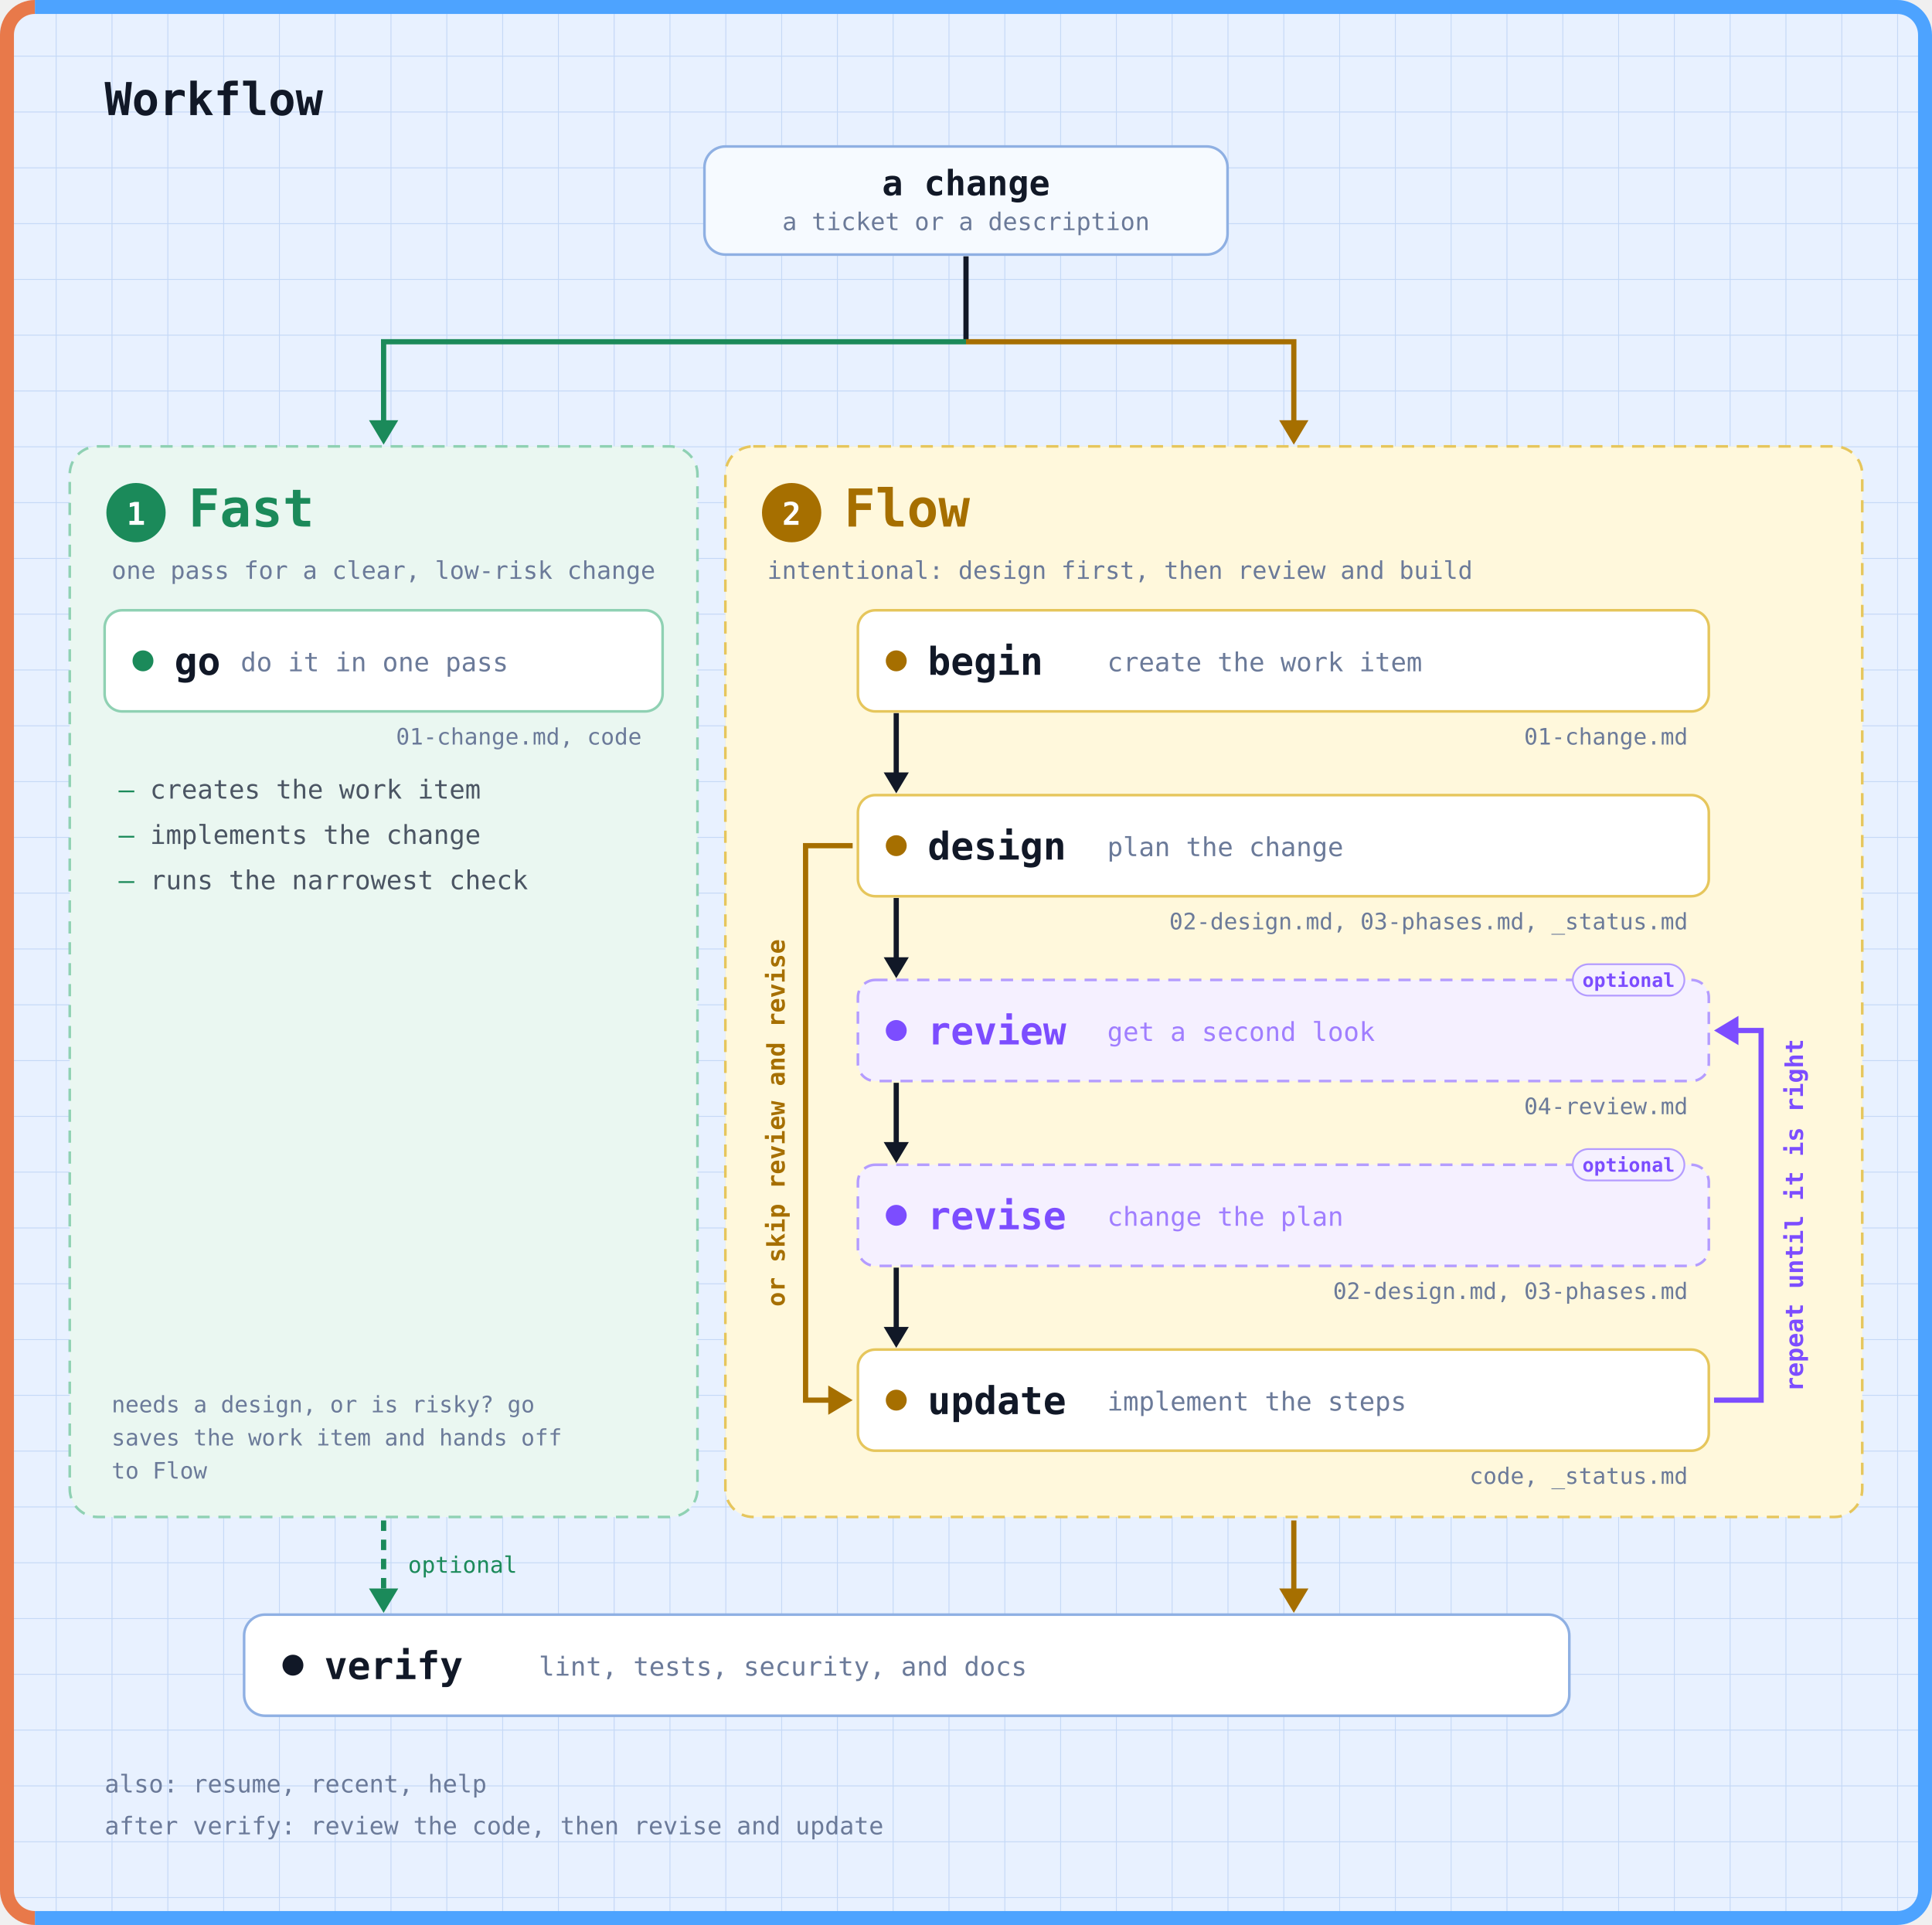
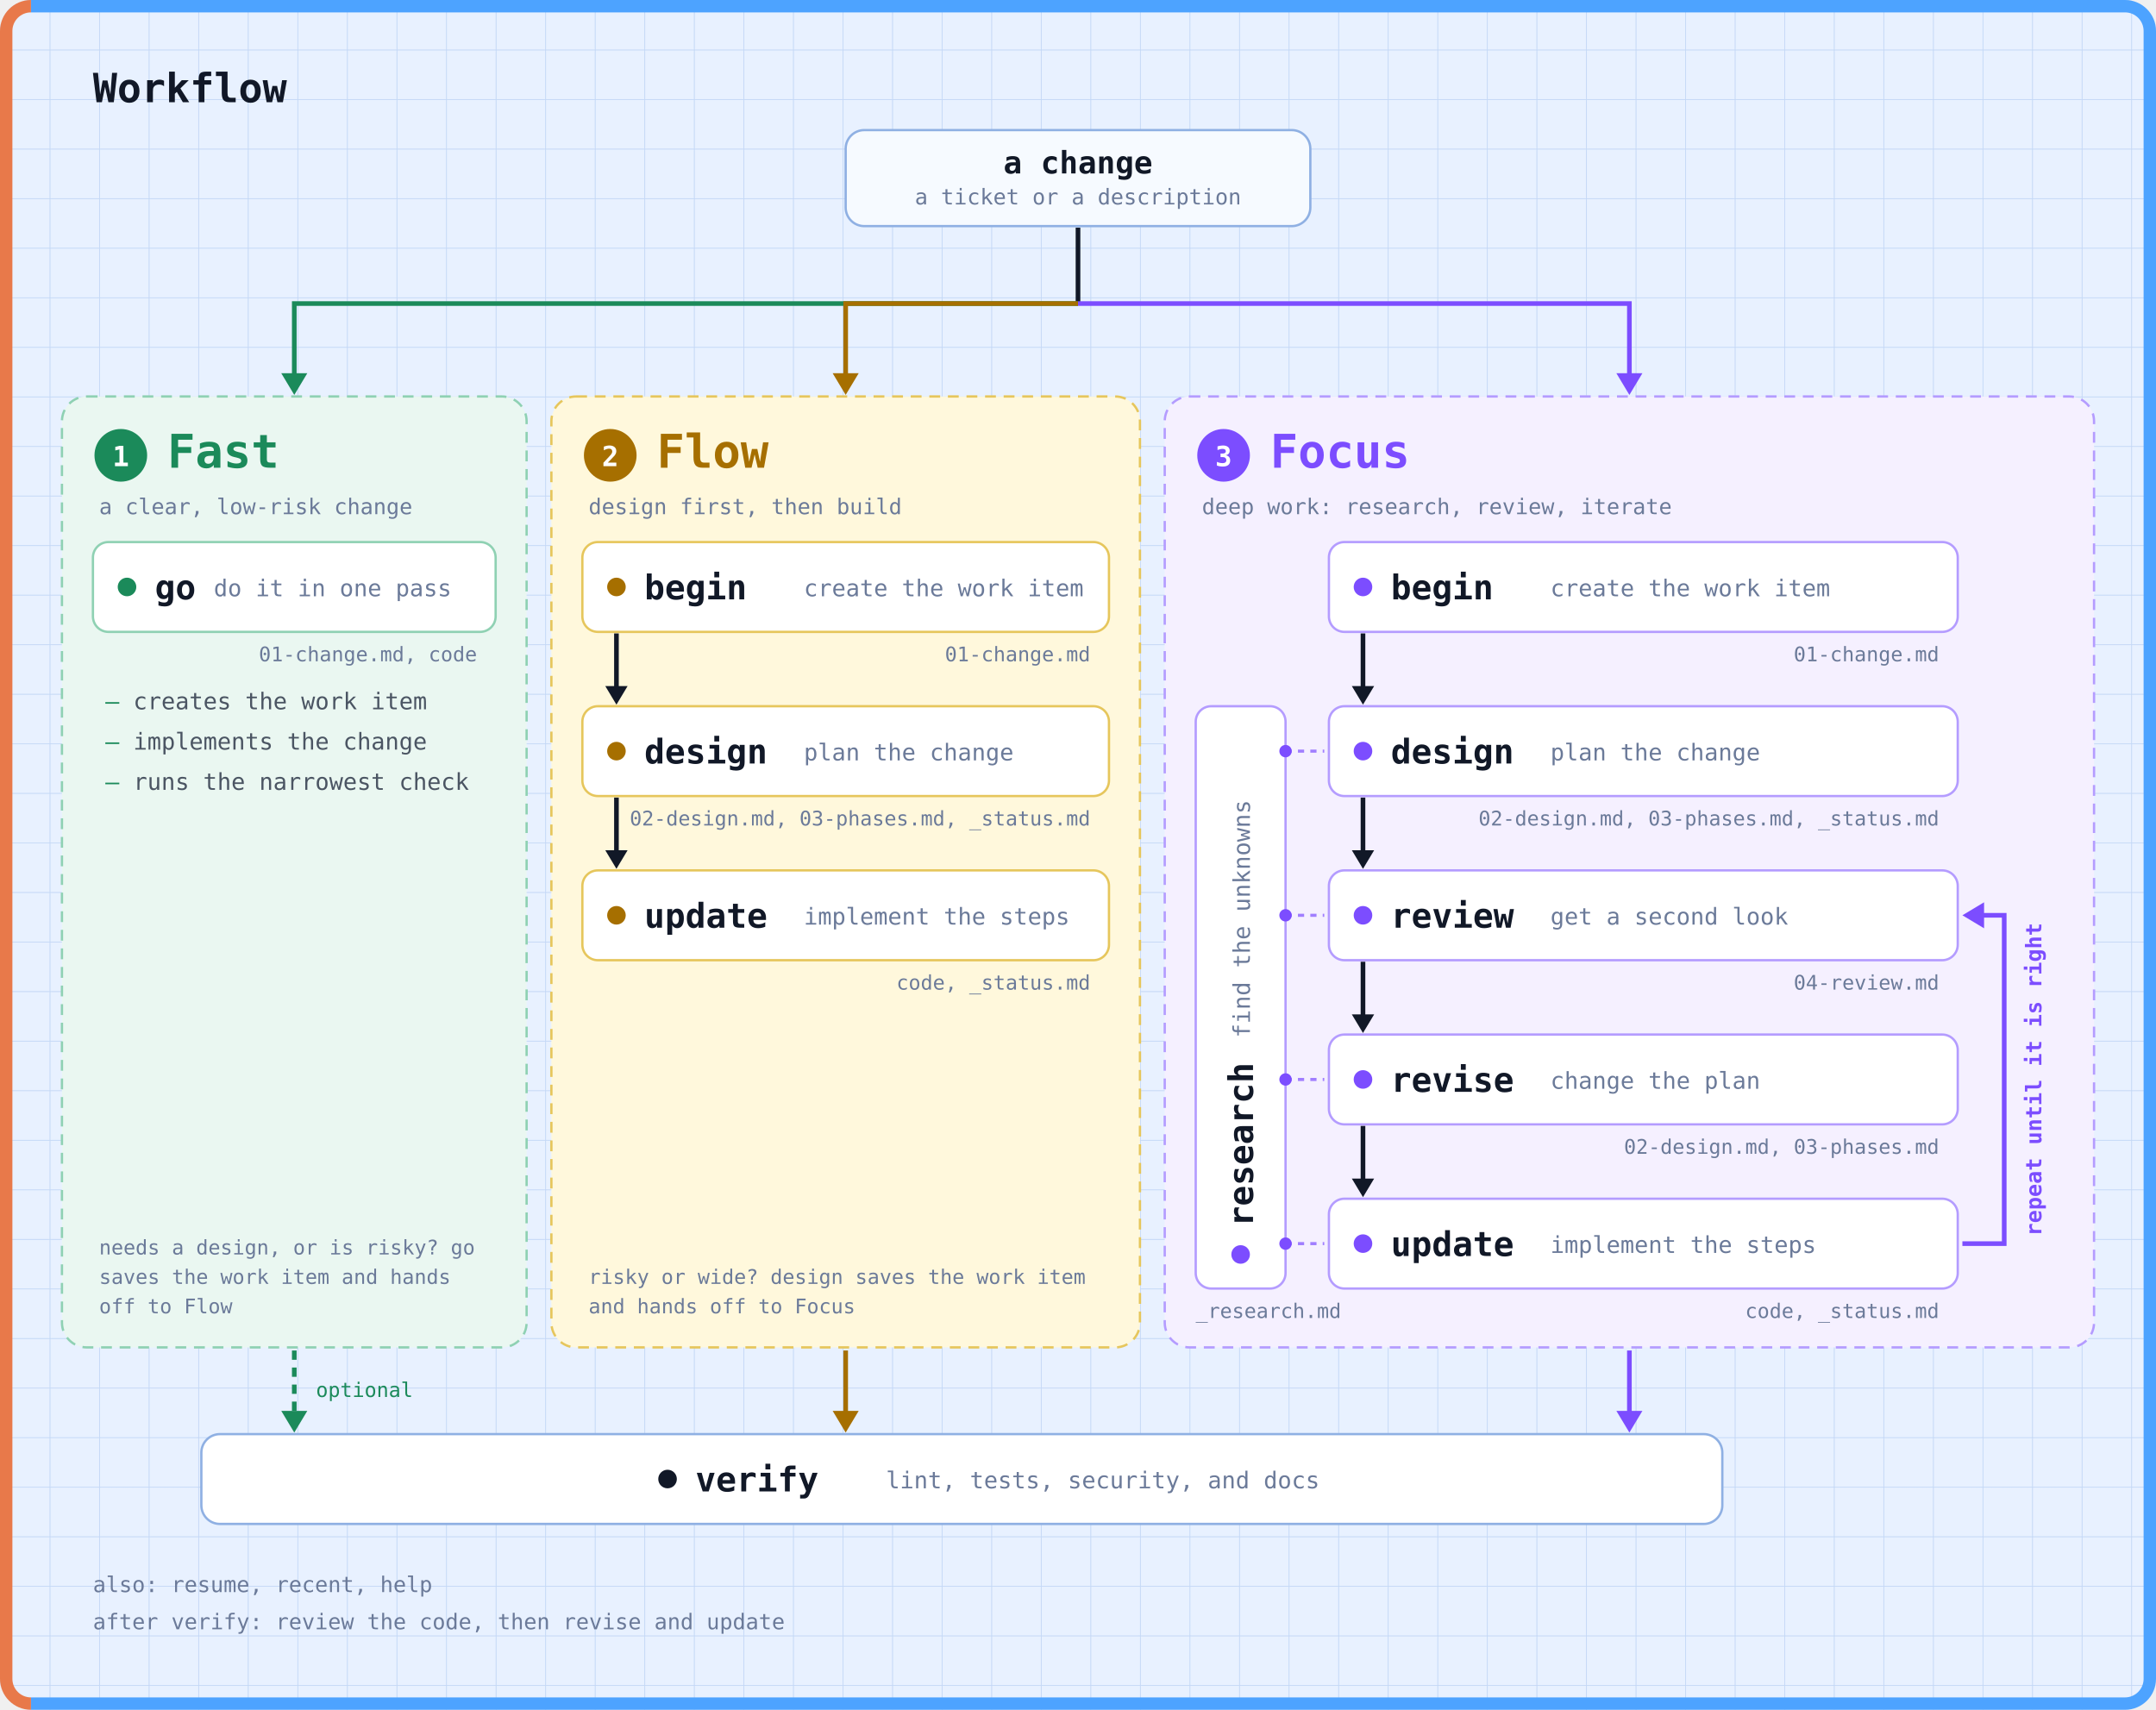
- <svg xmlns="http://www.w3.org/2000/svg" width="1108" height="1104" viewBox="0 0 1108 1104" role="img" aria-label="Workflow: a change takes Fast or Flow, then verify">
+ <svg xmlns="http://www.w3.org/2000/svg" width="1392" height="1104" viewBox="0 0 1392 1104" role="img" aria-label="Workflow: a change takes Fast, Flow, Focus, then verify">
  <defs>
    <pattern id="grid" width="32" height="32" patternUnits="userSpaceOnUse">
      <path d="M32 0H0V32" fill="none" stroke="#C4D8F6" stroke-width="1" />
    </pattern>
    <clipPath id="frame">
-       <rect width="1108" height="1104" rx="20" />
+       <rect width="1392" height="1104" rx="20" />
    </clipPath>
  </defs>
  <g clip-path="url(#frame)">
-     <rect width="1108" height="1104" fill="#E8F1FF" />
-     <rect width="1108" height="1104" fill="url(#grid)" />
+     <rect width="1392" height="1104" fill="#E8F1FF" />
+     <rect width="1392" height="1104" fill="url(#grid)" />
  </g>
-   <path d="M 20 4 H 1088 A 16 16 0 0 1 1104 20 V 1084 A 16 16 0 0 1 1088 1100 H 20" fill="none" stroke="#4DA3FF" stroke-width="8" />
+   <path d="M 20 4 H 1372 A 16 16 0 0 1 1388 20 V 1084 A 16 16 0 0 1 1372 1100 H 20" fill="none" stroke="#4DA3FF" stroke-width="8" />
  <path d="M 20 4 A 16 16 0 0 0 4 20 V 1084 A 16 16 0 0 0 20 1100" fill="none" stroke="#E8794A" stroke-width="8" />
  <g font-family="ui-monospace, SFMono-Regular, Menlo, Consolas, 'DejaVu Sans Mono', monospace" transform="translate(0 20)">
    <text x="60" y="46" font-size="26" font-weight="700" fill="#111827">Workflow</text>
-     <rect x="404" y="64" width="300" height="62" rx="12" fill="#F6FAFF" stroke="#8FB0E3" stroke-width="1.5" />
-     <text x="554" y="92" font-size="20" font-weight="700" fill="#111827" text-anchor="middle">a change</text>
-     <text x="554" y="112" font-size="14" fill="#6B7A99" text-anchor="middle">a ticket or a description</text>
-     <line x1="554" y1="127" x2="554" y2="176" stroke="#111827" stroke-width="3" />
-     <path d="M 554 176 H 220 V 222" fill="none" stroke="#1B8A5A" stroke-width="3" />
-     <polygon points="211.6,221 228.4,221 220,235" fill="#1B8A5A" />
-     <path d="M 554 176 H 742 V 222" fill="none" stroke="#A66F00" stroke-width="3" />
-     <polygon points="733.6,221 750.4,221 742,235" fill="#A66F00" />
-     <rect x="40" y="236" width="360" height="614" rx="16" fill="#EAF7F1" stroke="#8FD1B3" stroke-width="1.5" stroke-dasharray="7 5" />
+     <rect x="546" y="64" width="300" height="62" rx="12" fill="#F6FAFF" stroke="#8FB0E3" stroke-width="1.5" />
+     <text x="696" y="92" font-size="20" font-weight="700" fill="#111827" text-anchor="middle">a change</text>
+     <text x="696" y="112" font-size="14" fill="#6B7A99" text-anchor="middle">a ticket or a description</text>
+     <line x1="696" y1="127" x2="696" y2="176" stroke="#111827" stroke-width="3" />
+     <path d="M 696 176 H 190 V 222" fill="none" stroke="#1B8A5A" stroke-width="3" />
+     <polygon points="181.6,221 198.4,221 190,235" fill="#1B8A5A" />
+     <path d="M 696 176 H 546 V 222" fill="none" stroke="#A66F00" stroke-width="3" />
+     <polygon points="537.6,221 554.4,221 546,235" fill="#A66F00" />
+     <path d="M 696 176 H 1052 V 222" fill="none" stroke="#7C4DFF" stroke-width="3" />
+     <polygon points="1043.6,221 1060.4,221 1052,235" fill="#7C4DFF" />
+     <rect x="40" y="236" width="300" height="614" rx="16" fill="#EAF7F1" stroke="#8FD1B3" stroke-width="1.5" stroke-dasharray="7 5" />
    <circle cx="78" cy="274" r="17" fill="#1B8A5A" />
    <text x="78" y="281" font-size="18" font-weight="700" fill="#FFFFFF" text-anchor="middle">1</text>
    <text x="108" y="282" font-size="30" font-weight="700" fill="#1B8A5A">Fast</text>
-     <text x="64" y="312" font-size="14" fill="#6B7A99">one pass for a clear, low-risk change</text>
-     <rect x="60" y="330" width="320" height="58" rx="10" fill="#FFFFFF" stroke="#8FD1B3" stroke-width="1.5" />
+     <text x="64" y="312" font-size="14" fill="#6B7A99">a clear, low-risk change</text>
+     <rect x="60" y="330" width="260" height="58" rx="10" fill="#FFFFFF" stroke="#8FD1B3" stroke-width="1.5" />
    <circle cx="82" cy="359" r="6" fill="#1B8A5A" />
    <text x="100" y="367" font-size="22" font-weight="700" fill="#111827">go</text>
    <text x="138" y="365" font-size="15" fill="#6B7A99">do it in one pass</text>
-     <text x="368" y="407" font-size="13" fill="#6B7A99" text-anchor="end">01-change.md, code</text>
+     <text x="308" y="407" font-size="13" fill="#6B7A99" text-anchor="end">01-change.md, code</text>
    <text x="68" y="438" font-size="15" fill="#4B5563">
      <tspan fill="#1B8A5A">–</tspan> creates the work item</text>
    <text x="68" y="464" font-size="15" fill="#4B5563">
      <tspan fill="#1B8A5A">–</tspan> implements the change</text>
    <text x="68" y="490" font-size="15" fill="#4B5563">
      <tspan fill="#1B8A5A">–</tspan> runs the narrowest check</text>
    <text x="64" y="790" font-size="13" fill="#6B7A99">needs a design, or is risky? go</text>
-     <text x="64" y="809" font-size="13" fill="#6B7A99">saves the work item and hands off</text>
-     <text x="64" y="828" font-size="13" fill="#6B7A99">to Flow</text>
-     <rect x="416" y="236" width="652" height="614" rx="16" fill="#FFF8DC" stroke="#E6C65C" stroke-width="1.5" stroke-dasharray="7 5" />
-     <circle cx="454" cy="274" r="17" fill="#A66F00" />
-     <text x="454" y="281" font-size="18" font-weight="700" fill="#FFFFFF" text-anchor="middle">2</text>
-     <text x="484" y="282" font-size="30" font-weight="700" fill="#A66F00">Flow</text>
-     <text x="440" y="312" font-size="14" fill="#6B7A99">intentional: design first, then review and build</text>
-     <rect x="492" y="330" width="488" height="58" rx="10" fill="#FFFFFF" stroke="#E6C65C" stroke-width="1.5" />
-     <circle cx="514" cy="359" r="6" fill="#A66F00" />
-     <text x="532" y="367" font-size="22" font-weight="700" fill="#111827">begin</text>
-     <text x="635" y="365" font-size="15" fill="#6B7A99">create the work item</text>
-     <text x="968" y="407" font-size="13" fill="#6B7A99" text-anchor="end">01-change.md</text>
-     <rect x="492" y="436" width="488" height="58" rx="10" fill="#FFFFFF" stroke="#E6C65C" stroke-width="1.5" />
-     <circle cx="514" cy="465" r="6" fill="#A66F00" />
-     <text x="532" y="473" font-size="22" font-weight="700" fill="#111827">design</text>
-     <text x="635" y="471" font-size="15" fill="#6B7A99">plan the change</text>
-     <text x="968" y="513" font-size="13" fill="#6B7A99" text-anchor="end">02-design.md, 03-phases.md, _status.md</text>
-     <rect x="492" y="542" width="488" height="58" rx="10" fill="#F5F0FF" stroke="#B49CFF" stroke-width="1.5" stroke-dasharray="7 5" />
-     <rect x="902" y="533" width="64" height="18" rx="9" fill="#F5F0FF" stroke="#B49CFF" />
-     <text x="934" y="546" font-size="11" font-weight="700" fill="#7C4DFF" text-anchor="middle">optional</text>
-     <circle cx="514" cy="571" r="6" fill="#7C4DFF" />
-     <text x="532" y="579" font-size="22" font-weight="700" fill="#7C4DFF">review</text>
-     <text x="635" y="577" font-size="15" fill="#7C4DFF" opacity="0.7">get a second look</text>
-     <text x="968" y="619" font-size="13" fill="#6B7A99" text-anchor="end">04-review.md</text>
-     <rect x="492" y="648" width="488" height="58" rx="10" fill="#F5F0FF" stroke="#B49CFF" stroke-width="1.5" stroke-dasharray="7 5" />
-     <rect x="902" y="639" width="64" height="18" rx="9" fill="#F5F0FF" stroke="#B49CFF" />
-     <text x="934" y="652" font-size="11" font-weight="700" fill="#7C4DFF" text-anchor="middle">optional</text>
-     <circle cx="514" cy="677" r="6" fill="#7C4DFF" />
-     <text x="532" y="685" font-size="22" font-weight="700" fill="#7C4DFF">revise</text>
-     <text x="635" y="683" font-size="15" fill="#7C4DFF" opacity="0.7">change the plan</text>
-     <text x="968" y="725" font-size="13" fill="#6B7A99" text-anchor="end">02-design.md, 03-phases.md</text>
-     <rect x="492" y="754" width="488" height="58" rx="10" fill="#FFFFFF" stroke="#E6C65C" stroke-width="1.5" />
-     <circle cx="514" cy="783" r="6" fill="#A66F00" />
-     <text x="532" y="791" font-size="22" font-weight="700" fill="#111827">update</text>
-     <text x="635" y="789" font-size="15" fill="#6B7A99">implement the steps</text>
-     <text x="968" y="831" font-size="13" fill="#6B7A99" text-anchor="end">code, _status.md</text>
-     <line x1="514" y1="389" x2="514" y2="424" stroke="#111827" stroke-width="3" />
-     <polygon points="506.8,423 521.2,423 514,435" fill="#111827" />
-     <line x1="514" y1="495" x2="514" y2="530" stroke="#111827" stroke-width="3" />
-     <polygon points="506.8,529 521.2,529 514,541" fill="#111827" />
-     <line x1="514" y1="601" x2="514" y2="636" stroke="#111827" stroke-width="3" />
-     <polygon points="506.8,635 521.2,635 514,647" fill="#111827" />
-     <line x1="514" y1="707" x2="514" y2="742" stroke="#111827" stroke-width="3" />
-     <polygon points="506.8,741 521.2,741 514,753" fill="#111827" />
-     <path d="M 983 783 H 1010 V 571 H 996" fill="none" stroke="#7C4DFF" stroke-width="3" />
-     <polygon points="997,562.6 997,579.4 983,571" fill="#7C4DFF" />
-     <text transform="translate(1034 677) rotate(-90)" font-size="14" font-weight="700" fill="#7C4DFF" text-anchor="middle">repeat until it is right</text>
-     <path d="M 489 465 H 462 V 783 H 476" fill="none" stroke="#A66F00" stroke-width="3" />
-     <polygon points="475,774.6 475,791.4 489,783" fill="#A66F00" />
-     <text transform="translate(450 624) rotate(-90)" font-size="14" font-weight="700" fill="#A66F00" text-anchor="middle">or skip review and revise</text>
-     <path d="M 220 852 V 892" fill="none" stroke="#1B8A5A" stroke-width="3" stroke-dasharray="6 5" />
-     <polygon points="211.6,891 228.4,891 220,905" fill="#1B8A5A" />
-     <text x="234" y="882" font-size="13" fill="#1B8A5A">optional</text>
-     <line x1="742" y1="852" x2="742" y2="892" stroke="#A66F00" stroke-width="3" />
-     <polygon points="733.6,891 750.4,891 742,905" fill="#A66F00" />
-     <rect x="140" y="906" width="760" height="58" rx="12" fill="#FFFFFF" stroke="#8FB0E3" stroke-width="1.5" />
-     <circle cx="168" cy="935" r="6" fill="#111827" />
-     <text x="186" y="943" font-size="22" font-weight="700" fill="#111827">verify</text>
-     <text x="309" y="941" font-size="15" fill="#6B7A99">lint, tests, security, and docs</text>
+     <text x="64" y="809" font-size="13" fill="#6B7A99">saves the work item and hands</text>
+     <text x="64" y="828" font-size="13" fill="#6B7A99">off to Flow</text>
+     <rect x="356" y="236" width="380" height="614" rx="16" fill="#FFF8DC" stroke="#E6C65C" stroke-width="1.5" stroke-dasharray="7 5" />
+     <circle cx="394" cy="274" r="17" fill="#A66F00" />
+     <text x="394" y="281" font-size="18" font-weight="700" fill="#FFFFFF" text-anchor="middle">2</text>
+     <text x="424" y="282" font-size="30" font-weight="700" fill="#A66F00">Flow</text>
+     <text x="380" y="312" font-size="14" fill="#6B7A99">design first, then build</text>
+     <rect x="376" y="330" width="340" height="58" rx="10" fill="#FFFFFF" stroke="#E6C65C" stroke-width="1.5" />
+     <circle cx="398" cy="359" r="6" fill="#A66F00" />
+     <text x="416" y="367" font-size="22" font-weight="700" fill="#111827">begin</text>
+     <text x="519" y="365" font-size="15" fill="#6B7A99">create the work item</text>
+     <text x="704" y="407" font-size="13" fill="#6B7A99" text-anchor="end">01-change.md</text>
+     <rect x="376" y="436" width="340" height="58" rx="10" fill="#FFFFFF" stroke="#E6C65C" stroke-width="1.5" />
+     <circle cx="398" cy="465" r="6" fill="#A66F00" />
+     <text x="416" y="473" font-size="22" font-weight="700" fill="#111827">design</text>
+     <text x="519" y="471" font-size="15" fill="#6B7A99">plan the change</text>
+     <text x="704" y="513" font-size="13" fill="#6B7A99" text-anchor="end">02-design.md, 03-phases.md, _status.md</text>
+     <rect x="376" y="542" width="340" height="58" rx="10" fill="#FFFFFF" stroke="#E6C65C" stroke-width="1.5" />
+     <circle cx="398" cy="571" r="6" fill="#A66F00" />
+     <text x="416" y="579" font-size="22" font-weight="700" fill="#111827">update</text>
+     <text x="519" y="577" font-size="15" fill="#6B7A99">implement the steps</text>
+     <text x="704" y="619" font-size="13" fill="#6B7A99" text-anchor="end">code, _status.md</text>
+     <line x1="398" y1="389" x2="398" y2="424" stroke="#111827" stroke-width="3" />
+     <polygon points="390.8,423 405.2,423 398,435" fill="#111827" />
+     <line x1="398" y1="495" x2="398" y2="530" stroke="#111827" stroke-width="3" />
+     <polygon points="390.8,529 405.2,529 398,541" fill="#111827" />
+     <text x="380" y="809" font-size="13" fill="#6B7A99">risky or wide? design saves the work item</text>
+     <text x="380" y="828" font-size="13" fill="#6B7A99">and hands off to Focus</text>
+     <rect x="752" y="236" width="600" height="614" rx="16" fill="#F5F0FF" stroke="#B49CFF" stroke-width="1.5" stroke-dasharray="7 5" />
+     <circle cx="790" cy="274" r="17" fill="#7C4DFF" />
+     <text x="790" y="281" font-size="18" font-weight="700" fill="#FFFFFF" text-anchor="middle">3</text>
+     <text x="820" y="282" font-size="30" font-weight="700" fill="#7C4DFF">Focus</text>
+     <text x="776" y="312" font-size="14" fill="#6B7A99">deep work: research, review, iterate</text>
+     <rect x="858" y="330" width="406" height="58" rx="10" fill="#FFFFFF" stroke="#B49CFF" stroke-width="1.5" />
+     <circle cx="880" cy="359" r="6" fill="#7C4DFF" />
+     <text x="898" y="367" font-size="22" font-weight="700" fill="#111827">begin</text>
+     <text x="1001" y="365" font-size="15" fill="#6B7A99">create the work item</text>
+     <text x="1252" y="407" font-size="13" fill="#6B7A99" text-anchor="end">01-change.md</text>
+     <rect x="858" y="436" width="406" height="58" rx="10" fill="#FFFFFF" stroke="#B49CFF" stroke-width="1.5" />
+     <circle cx="880" cy="465" r="6" fill="#7C4DFF" />
+     <text x="898" y="473" font-size="22" font-weight="700" fill="#111827">design</text>
+     <text x="1001" y="471" font-size="15" fill="#6B7A99">plan the change</text>
+     <text x="1252" y="513" font-size="13" fill="#6B7A99" text-anchor="end">02-design.md, 03-phases.md, _status.md</text>
+     <rect x="858" y="542" width="406" height="58" rx="10" fill="#FFFFFF" stroke="#B49CFF" stroke-width="1.5" />
+     <circle cx="880" cy="571" r="6" fill="#7C4DFF" />
+     <text x="898" y="579" font-size="22" font-weight="700" fill="#111827">review</text>
+     <text x="1001" y="577" font-size="15" fill="#6B7A99">get a second look</text>
+     <text x="1252" y="619" font-size="13" fill="#6B7A99" text-anchor="end">04-review.md</text>
+     <rect x="858" y="648" width="406" height="58" rx="10" fill="#FFFFFF" stroke="#B49CFF" stroke-width="1.5" />
+     <circle cx="880" cy="677" r="6" fill="#7C4DFF" />
+     <text x="898" y="685" font-size="22" font-weight="700" fill="#111827">revise</text>
+     <text x="1001" y="683" font-size="15" fill="#6B7A99">change the plan</text>
+     <text x="1252" y="725" font-size="13" fill="#6B7A99" text-anchor="end">02-design.md, 03-phases.md</text>
+     <rect x="858" y="754" width="406" height="58" rx="10" fill="#FFFFFF" stroke="#B49CFF" stroke-width="1.5" />
+     <circle cx="880" cy="783" r="6" fill="#7C4DFF" />
+     <text x="898" y="791" font-size="22" font-weight="700" fill="#111827">update</text>
+     <text x="1001" y="789" font-size="15" fill="#6B7A99">implement the steps</text>
+     <text x="1252" y="831" font-size="13" fill="#6B7A99" text-anchor="end">code, _status.md</text>
+     <line x1="880" y1="389" x2="880" y2="424" stroke="#111827" stroke-width="3" />
+     <polygon points="872.8,423 887.2,423 880,435" fill="#111827" />
+     <line x1="880" y1="495" x2="880" y2="530" stroke="#111827" stroke-width="3" />
+     <polygon points="872.8,529 887.2,529 880,541" fill="#111827" />
+     <line x1="880" y1="601" x2="880" y2="636" stroke="#111827" stroke-width="3" />
+     <polygon points="872.8,635 887.2,635 880,647" fill="#111827" />
+     <line x1="880" y1="707" x2="880" y2="742" stroke="#111827" stroke-width="3" />
+     <polygon points="872.8,741 887.2,741 880,753" fill="#111827" />
+     <path d="M 1267 783 H 1294 V 571 H 1280" fill="none" stroke="#7C4DFF" stroke-width="3" />
+     <polygon points="1281,562.6 1281,579.4 1267,571" fill="#7C4DFF" />
+     <text transform="translate(1318 677) rotate(-90)" font-size="14" font-weight="700" fill="#7C4DFF" text-anchor="middle">repeat until it is right</text>
+     <rect x="772" y="436" width="58" height="376" rx="10" fill="#FFFFFF" stroke="#B49CFF" stroke-width="1.5" />
+     <circle cx="801" cy="790" r="6" fill="#7C4DFF" />
+     <text transform="translate(809 772) rotate(-90)" font-size="22" font-weight="700" fill="#111827">research<tspan dx="16" dy="-2" font-size="15" font-weight="400" fill="#6B7A99">find the unknowns</tspan>
+     </text>
+     <line x1="830" y1="465" x2="855" y2="465" stroke="#7C4DFF" stroke-width="2" stroke-dasharray="4 4" opacity="0.7" />
+     <circle cx="830" cy="465" r="4" fill="#7C4DFF" />
+     <line x1="830" y1="571" x2="855" y2="571" stroke="#7C4DFF" stroke-width="2" stroke-dasharray="4 4" opacity="0.7" />
+     <circle cx="830" cy="571" r="4" fill="#7C4DFF" />
+     <line x1="830" y1="677" x2="855" y2="677" stroke="#7C4DFF" stroke-width="2" stroke-dasharray="4 4" opacity="0.7" />
+     <circle cx="830" cy="677" r="4" fill="#7C4DFF" />
+     <line x1="830" y1="783" x2="855" y2="783" stroke="#7C4DFF" stroke-width="2" stroke-dasharray="4 4" opacity="0.7" />
+     <circle cx="830" cy="783" r="4" fill="#7C4DFF" />
+     <text x="772" y="831" font-size="13" fill="#6B7A99">_research.md</text>
+     <path d="M 190 852 V 892" fill="none" stroke="#1B8A5A" stroke-width="3" stroke-dasharray="6 5" />
+     <polygon points="181.6,891 198.4,891 190,905" fill="#1B8A5A" />
+     <text x="204" y="882" font-size="13" fill="#1B8A5A">optional</text>
+     <path d="M 546 852 V 892" fill="none" stroke="#A66F00" stroke-width="3" />
+     <polygon points="537.6,891 554.4,891 546,905" fill="#A66F00" />
+     <path d="M 1052 852 V 892" fill="none" stroke="#7C4DFF" stroke-width="3" />
+     <polygon points="1043.6,891 1060.4,891 1052,905" fill="#7C4DFF" />
+     <rect x="130" y="906" width="982" height="58" rx="12" fill="#FFFFFF" stroke="#8FB0E3" stroke-width="1.5" />
+     <circle cx="431" cy="935" r="6" fill="#111827" />
+     <text x="449" y="943" font-size="22" font-weight="700" fill="#111827">verify</text>
+     <text x="572" y="941" font-size="15" fill="#6B7A99">lint, tests, security, and docs</text>
    <text x="60" y="1008" font-size="14" fill="#6B7A99">also: resume, recent, help</text>
    <text x="60" y="1032" font-size="14" fill="#6B7A99">after verify: review the code, then revise and update</text>
  </g>
</svg>
